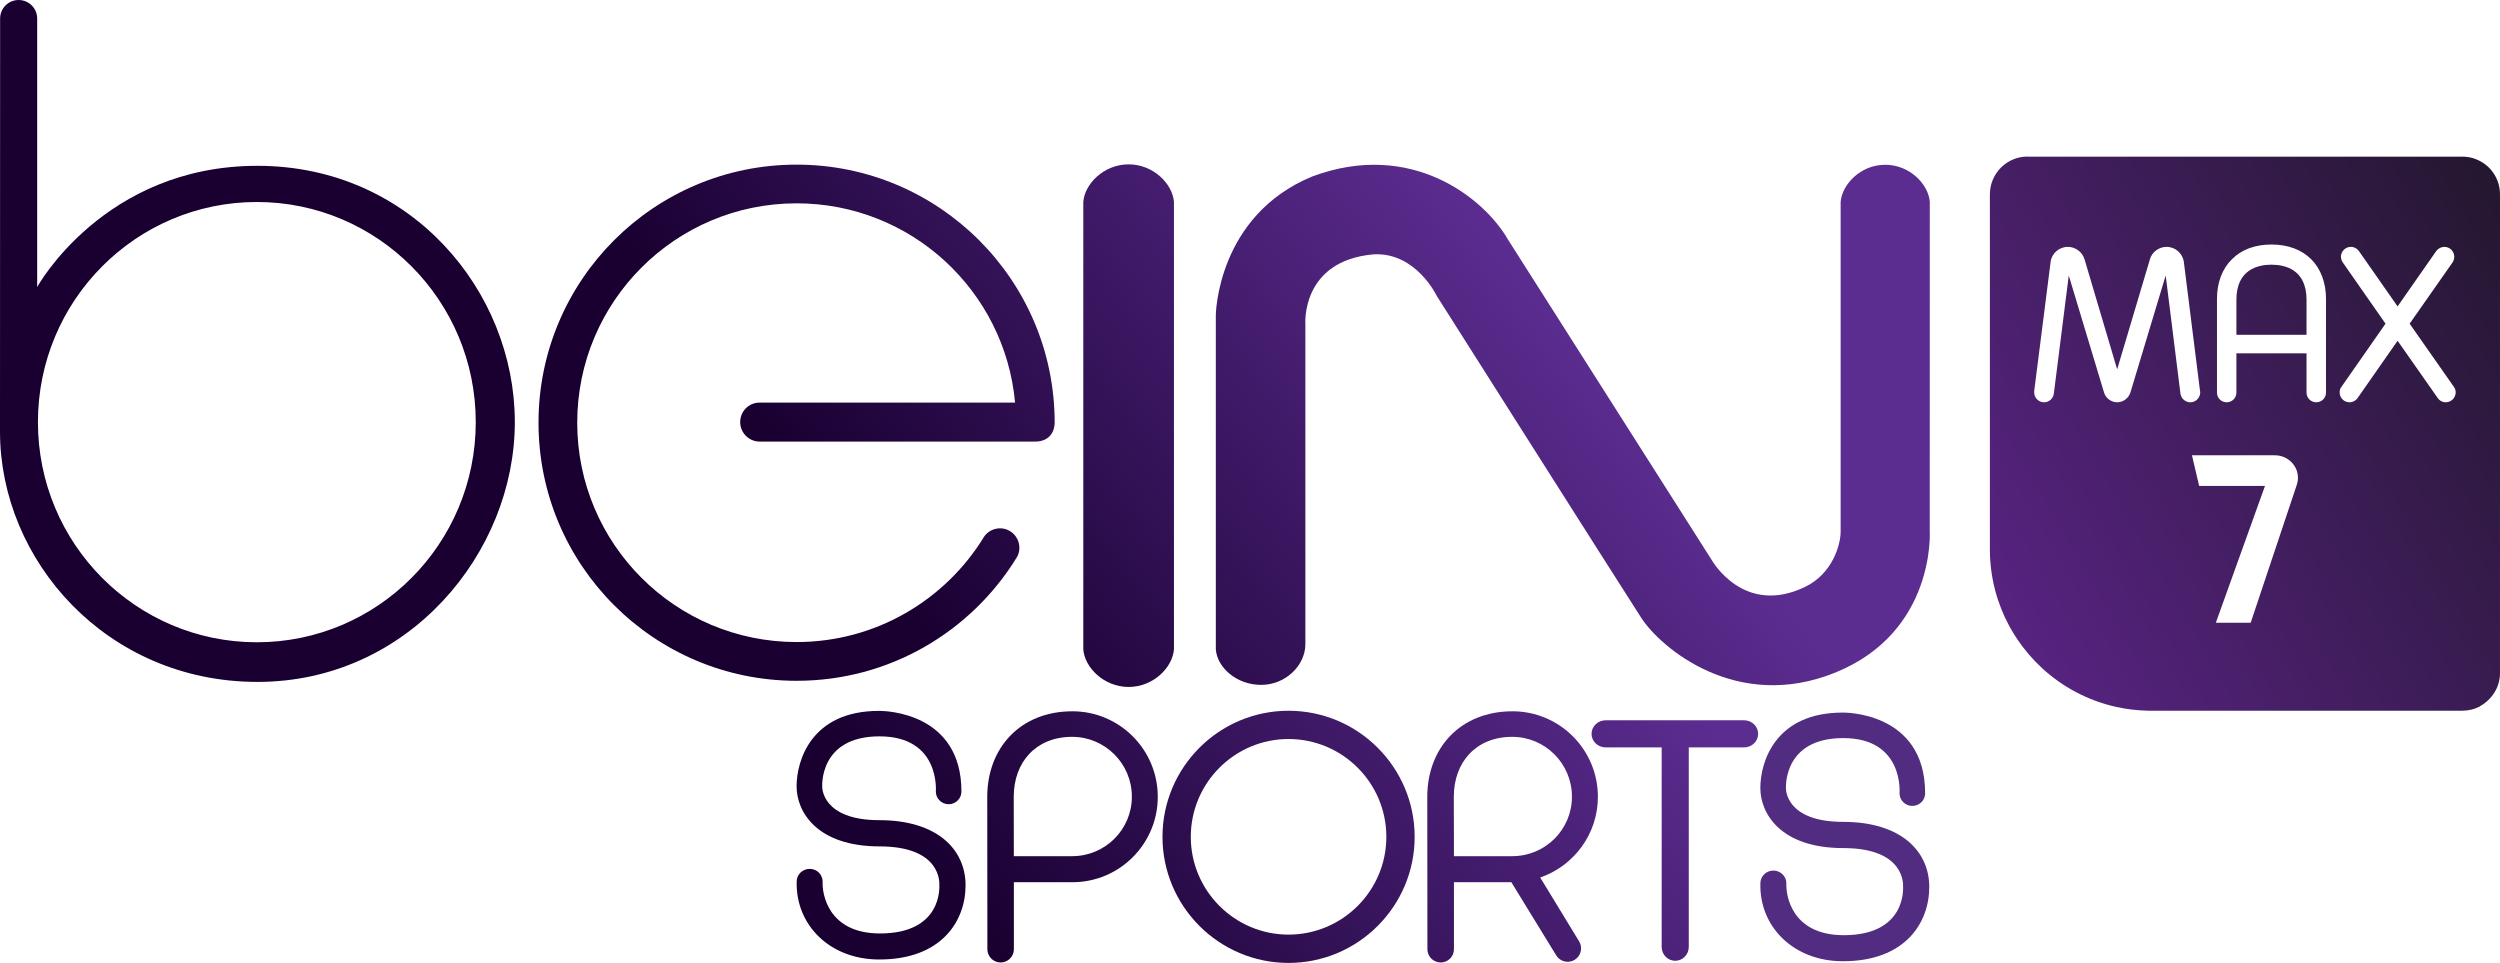
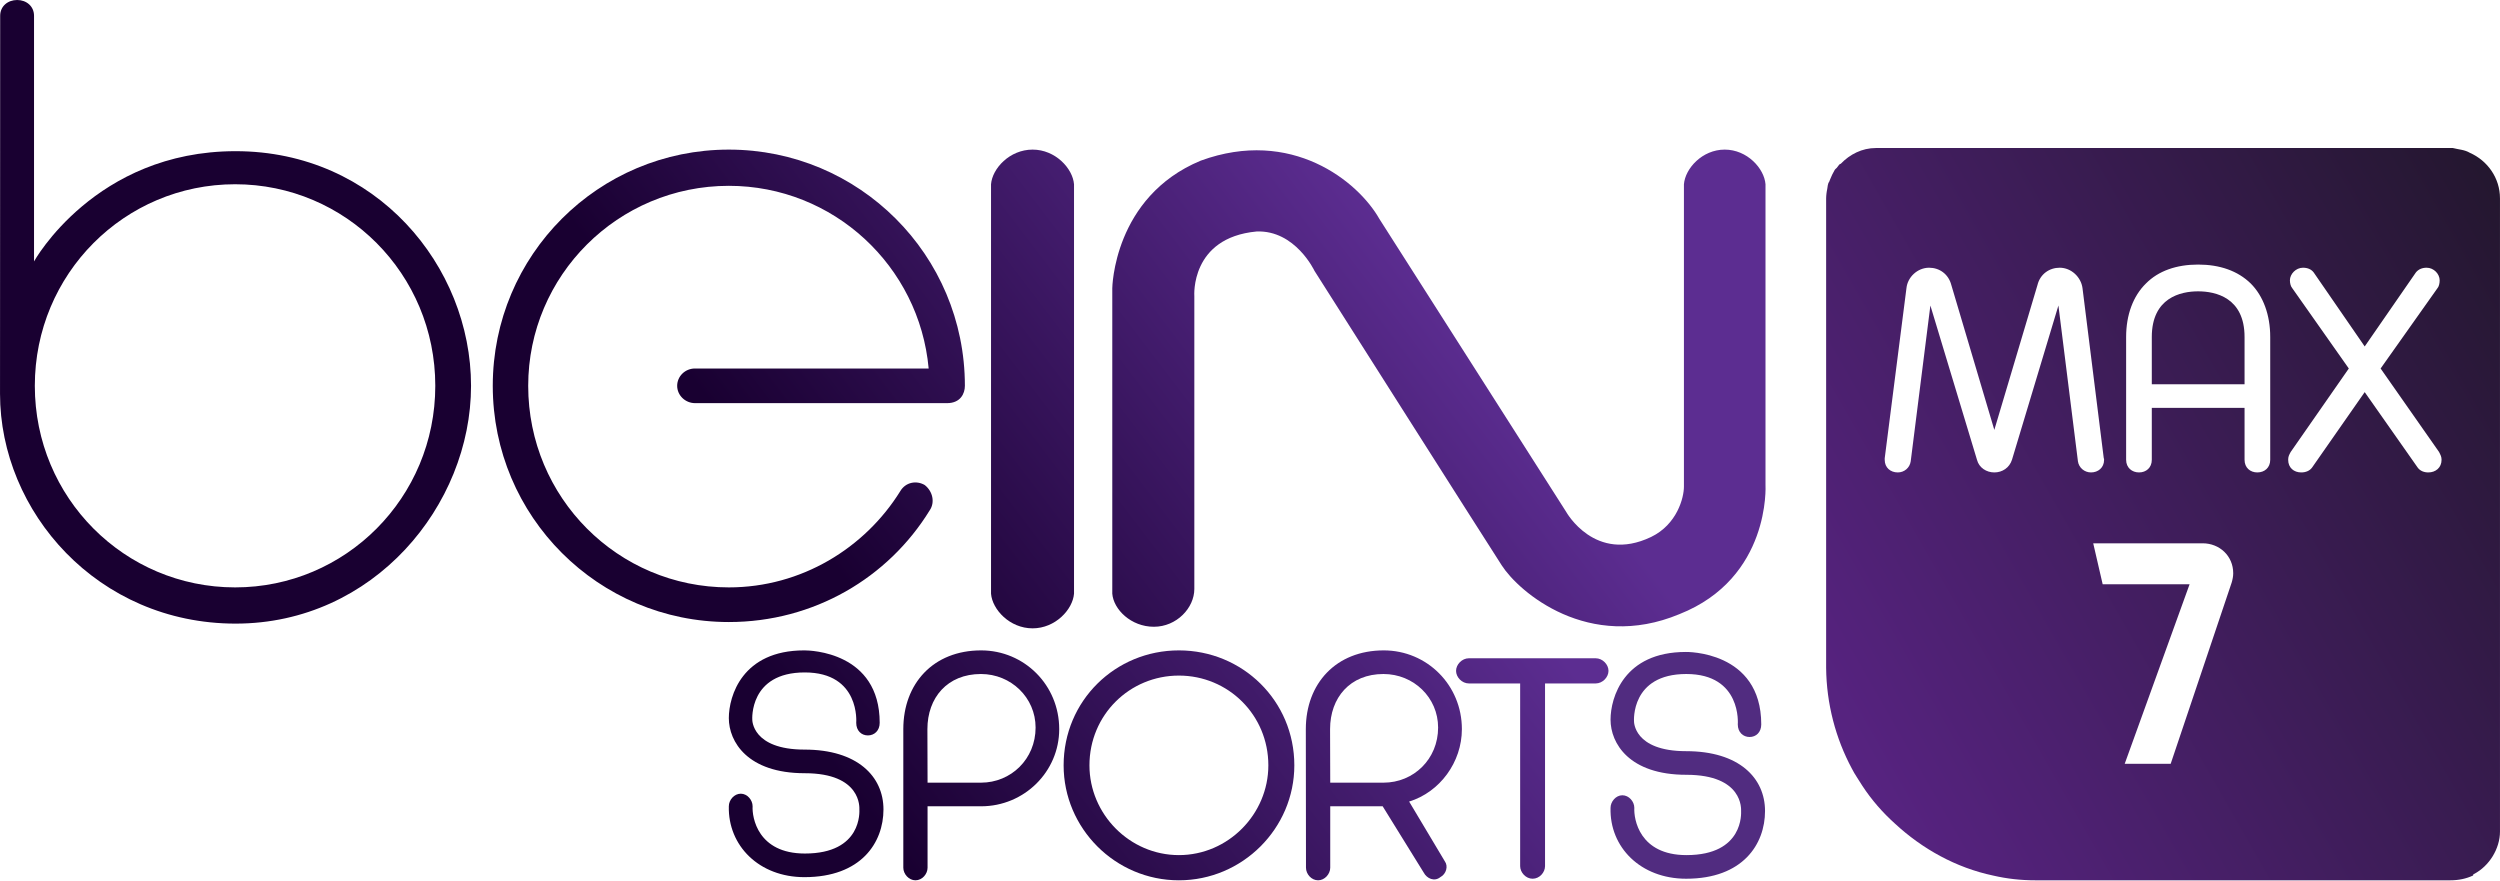
- <svg xmlns="http://www.w3.org/2000/svg" height="231.1" width="600" version="1.1" viewBox="0 0 562.522 216.653">
+ <svg xmlns="http://www.w3.org/2000/svg" height="211.42" width="600" version="1.1" viewBox="0 0 158.75 55.939">
  <defs>
-     <linearGradient id="a" gradientUnits="userSpaceOnUse" gradientTransform="matrix(127 -97.29 97.29 127 255.13 255.91)" x1="0" x2="1" y1="0" y2="0">
+     <linearGradient id="a" gradientUnits="userSpaceOnUse" gradientTransform="matrix(64.265 -37.105 37.105 64.265 267.3 1417)" x1="0" x2="1" y1="0" y2="0">
+       <stop stop-color="#572381" offset="0" />
+       <stop stop-color="#111211" offset="1" />
+     </linearGradient>
+     <linearGradient id="b" gradientUnits="userSpaceOnUse" gradientTransform="matrix(32.789 -25.119 25.119 32.789 178.12 1372)" x1="0" x2="1" y1="0" y2="0">
      <stop stop-color="#190031" offset="0" />
      <stop stop-color="#190031" offset=".006" />
      <stop stop-color="#5c2d91" offset="1" />
    </linearGradient>
-     <linearGradient id="b" gradientUnits="userSpaceOnUse" gradientTransform="matrix(127 -97.29 97.29 127 201.25 185.56)" x1="0" x2="1" y1="0" y2="0">
+     <linearGradient id="c" gradientUnits="userSpaceOnUse" gradientTransform="matrix(32.789 -25.119 25.119 32.789 193.7 1392.4)" x1="0" x2="1" y1="0" y2="0">
      <stop stop-color="#190031" offset="0" />
      <stop stop-color="#190031" offset=".006" />
      <stop stop-color="#5c2d91" offset="1" />
    </linearGradient>
-     <linearGradient id="c" gradientUnits="userSpaceOnUse" gradientTransform="matrix(127 -97.289 97.289 127 265.03 268.81)" x1="0" x2="1" y1="0" y2="0">
+     <linearGradient id="d" gradientUnits="userSpaceOnUse" gradientTransform="matrix(32.789 -25.119 25.119 32.789 200.92 1401.8)" x1="0" x2="1" y1="0" y2="0">
      <stop stop-color="#190031" offset="0" />
      <stop stop-color="#190031" offset=".006" />
      <stop stop-color="#5c2d91" offset="1" />
    </linearGradient>
-     <linearGradient id="d" gradientUnits="userSpaceOnUse" gradientTransform="matrix(127 -97.29 97.29 127 235.37 230.09)" x1="0" x2="1" y1="0" y2="0">
+     <linearGradient id="e" gradientUnits="userSpaceOnUse" gradientTransform="matrix(32.789 -25.119 25.119 32.789 210.46 1414.2)" x1="0" x2="1" y1="0" y2="0">
      <stop stop-color="#190031" offset="0" />
      <stop stop-color="#190031" offset=".006" />
      <stop stop-color="#5c2d91" offset="1" />
    </linearGradient>
-     <linearGradient id="e" gradientUnits="userSpaceOnUse" gradientTransform="matrix(127 -97.29 97.29 127 213.27 201.25)" x1="0" x2="1" y1="0" y2="0">
+     <linearGradient id="f" gradientUnits="userSpaceOnUse" gradientTransform="matrix(32.789 -25.119 25.119 32.789 203.99 1418.6)" x1="0" x2="1" y1="0" y2="0">
      <stop stop-color="#190031" offset="0" />
      <stop stop-color="#190031" offset=".006" />
      <stop stop-color="#5c2d91" offset="1" />
    </linearGradient>
-     <linearGradient id="f" gradientUnits="userSpaceOnUse" gradientTransform="matrix(127 -97.29 97.29 127 238.35 184.25)" x1="0" x2="1" y1="0" y2="0">
+     <linearGradient id="g" gradientUnits="userSpaceOnUse" gradientTransform="matrix(32.789 -25.119 25.119 32.789 209.69 1426.1)" x1="0" x2="1" y1="0" y2="0">
      <stop stop-color="#190031" offset="0" />
      <stop stop-color="#190031" offset=".006" />
      <stop stop-color="#5c2d91" offset="1" />
    </linearGradient>
-     <linearGradient id="g" gradientUnits="userSpaceOnUse" gradientTransform="matrix(127 -97.291 97.291 127 201.4 136.02)" x1="0" x2="1" y1="0" y2="0">
+     <linearGradient id="h" gradientUnits="userSpaceOnUse" gradientTransform="matrix(32.789 -25.118 25.118 32.789 217.35 1436.1)" x1="0" x2="1" y1="0" y2="0">
      <stop stop-color="#190031" offset="0" />
      <stop stop-color="#190031" offset=".006" />
      <stop stop-color="#5c2d91" offset="1" />
    </linearGradient>
-     <linearGradient id="h" gradientUnits="userSpaceOnUse" gradientTransform="matrix(127 -97.29 97.29 127 173.45 99.537)" x1="0" x2="1" y1="0" y2="0">
+     <linearGradient id="i" gradientUnits="userSpaceOnUse" gradientTransform="matrix(32.789 -25.119 25.119 32.789 200.88 1414.6)" x1="0" x2="1" y1="0" y2="0">
      <stop stop-color="#190031" offset="0" />
      <stop stop-color="#190031" offset=".006" />
      <stop stop-color="#5c2d91" offset="1" />
    </linearGradient>
-     <linearGradient id="i" gradientUnits="userSpaceOnUse" gradientTransform="matrix(127 -97.29 97.29 127 113.08 20.716)" x1="0" x2="1" y1="0" y2="0">
+     <linearGradient id="j" gradientUnits="userSpaceOnUse" gradientTransform="matrix(32.789 -25.119 25.119 32.789 214.79 1432.7)" x1="0" x2="1" y1="0" y2="0">
      <stop stop-color="#190031" offset="0" />
      <stop stop-color="#190031" offset=".006" />
      <stop stop-color="#5c2d91" offset="1" />
    </linearGradient>
-     <linearGradient id="j" gradientUnits="userSpaceOnUse" gradientTransform="matrix(172.39 -99.533 99.533 172.39 454.22 144.95)" x1="0" x2="1" y1="0" y2="0">
-       <stop stop-color="#572381" offset="0" />
-       <stop stop-color="#111211" offset="1" />
-     </linearGradient>
  </defs>
-   <path d="m456.19 35.225c-2.33 0-4.44 0.953-5.97 2.49-0.19 0.193-0.38 0.393-0.55 0.603s-0.33 0.429-0.48 0.655c-0.16 0.226-0.3 0.458-0.43 0.698-0.13 0.241-0.25 0.49-0.35 0.743-0.11 0.254-0.2 0.512-0.29 0.777-0.08 0.265-0.15 0.537-0.21 0.813-0.05 0.275-0.1 0.554-0.12 0.839-0.03 0.284-0.05 0.572-0.05 0.864v80.103c0.04 6.17 1.62 11.97 4.36 17.04 0.55 1.02 1.15 2 1.79 2.96 1.6 2.38 3.47 4.56 5.57 6.5 4.63 4.27 10.36 7.34 16.72 8.75 2.31 0.51 4.71 0.8 7.16 0.85h70.72c1.4 0 2.69-0.33 3.85-0.92 0.04-0.03 0.06-0.04 0.12-0.06-0.02 0-0.02-0.02 0.05-0.07 2.58-1.45 4.44-4.2 4.44-7.4v-107.75c0-3.503-2.12-6.521-5.17-7.796-0.89-0.392-1.85-0.615-2.87-0.667h-98.22c-0.02 0-0.05-0.022-0.07-0.022zm54.91 19.791c3.69 0 6.76 1.134 8.95 3.32 2.14 2.145 3.32 5.26 3.32 8.903v21.089c0 1.214-0.97 2.184-2.19 2.184-1.21 0-2.19-0.97-2.19-2.184v-8.826h-15.78v8.826c0 1.214-0.97 2.184-2.19 2.184-1.21 0-2.18-0.97-2.18-2.184v-21.089c0-3.643 1.17-6.758 3.36-8.903 2.14-2.186 5.22-3.32 8.9-3.32zm-45.82 0.525c1.74 0 3.28 1.175 3.77 2.835l7.33 24.729 7.36-24.729c0.45-1.66 2.02-2.835 3.76-2.835 1.99 0 3.65 1.498 3.89 3.441l3.64 29.022c0.04 0.081 0.04 0.202 0.04 0.283 0 1.215-1.01 2.225-2.22 2.225-1.14 0-2.07-0.85-2.23-1.943l-3.32-26.591-7.93 26.309c-0.41 1.296-1.62 2.225-2.99 2.225-1.34 0-2.6-0.929-2.96-2.225l-7.93-26.309-3.36 26.591c-0.16 1.093-1.06 1.943-2.19 1.943-1.25 0-2.23-1.01-2.23-2.225v-0.283l3.69-29.022c0.2-1.943 1.9-3.441 3.88-3.441zm63.67 0c0.77 0 1.42 0.364 1.82 0.931l8.71 12.468 8.7-12.468c0.44-0.567 1.09-0.931 1.82-0.931 1.25 0 2.23 1.013 2.23 2.227 0 0.445-0.13 0.89-0.37 1.254l-9.67 13.803 9.95 14.206c0.25 0.324 0.41 0.771 0.41 1.256 0 1.215-1.01 2.225-2.23 2.225-0.77 0-1.41-0.363-1.82-0.97l-9.02-12.871-8.99 12.871c-0.4 0.607-1.09 0.97-1.82 0.97-1.26 0-2.23-1.01-2.23-2.225 0-0.485 0.13-0.932 0.41-1.256l9.91-14.206-9.63-13.803c-0.24-0.364-0.4-0.809-0.4-1.254 0-1.214 1.01-2.227 2.22-2.227zm-17.85 4.009c-2.95 0-7.89 1.013-7.89 7.894v7.89h15.78v-7.89c0-6.881-4.93-7.894-7.89-7.894zm-17.89 42.89h18.65c2.88 0 5.2 2.27 5.2 5.08 0 0.55-0.09 1.07-0.26 1.56l-10.38 31.04h-7.84l11.06-30.78h-14.81z" stroke-width="1.09" fill="url(#j)" />
-   <g stroke-width="1.023">
-     <path d="m0.025 4.16s-0.025 63.902-0.025 92.942c0 29.028 23.999 56.328 57.936 56.328 33.945 0 57.904-29.04 57.904-58.467 0-29.428-23.366-57.66-57.926-57.66s-49.55 27.27-49.55 27.27l0-60.413c0-2.303-1.865-4.165-4.172-4.165-2.302 0-4.168 1.862-4.168 4.165m8.511 90.813c0-27.351 22.05-49.526 49.263-49.526 27.196 0 49.252 22.175 49.252 49.526 0 27.367-22.056 49.537-49.252 49.537-27.213 0-49.263-22.17-49.263-49.537" fill="url(#i)" />
-     <path d="m121.17 95.107c0 32.073 26 58.073 58.07 58.073 20.89 0 39.19-11.03 49.42-27.57 1.33-1.98 0.74-4.68-1.25-6.01-1.98-1.33-4.69-0.78-6.01 1.2-8.68 14.19-24.31 23.66-42.16 23.66-27.27 0-49.36-22.09-49.36-49.353 0-27.259 22.09-49.362 49.36-49.362 25.75 0 46.88 19.698 49.16 44.839h-57.5c-2.42 0-4.35 1.965-4.35 4.379 0 2.426 1.97 4.39 4.39 4.39h61.98c3.26 0 4.39-2.302 4.39-4.246 0-32.069-26-58.07-58.07-58.07s-58.07 26.001-58.07 58.07" fill="url(#h)" />
-     <path d="m253.95 36.975h0.02zc-5.63 0.011-9.9 4.441-10.2 8.442v100.7c0.3 4.01 4.57 8.44 10.2 8.45 5.63-0.01 9.89-4.44 10.2-8.45v-100.7c-0.31-4.004-4.57-8.434-10.2-8.445m-0.02 0h0.02zm0.02 117.6h0.02-0.02m-0.02 0h0.02-0.02" fill="url(#g)" />
-     <path d="m424.18 37.068h0.02zc-5.54 0-9.72 4.43-10.02 8.37v74.192c0 2.72-1.69 9.42-8.1 12.47-13.78 6.56-20.87-6.04-20.87-6.04l-45.93-72.241c-5.31-9.22-21.68-22.41-43.95-14.132-21.47 8.82-21.74 31.159-21.74 31.159v75.274c0.31 4.01 4.58 7.97 10.21 7.98 5.62-0.01 9.94-4.51 9.94-9.15v-72.048s-1.03-14.212 15.31-15.676c9.55-0.562 14.25 9.343 14.25 9.343s41.8 65.931 46.05 72.491c4.23 6.55 21.39 21.32 43.68 12.25 22.54-9.17 21.2-31.75 21.2-31.75l0.01-74.163c-0.31-3.94-4.5-8.329-10.04-8.329m-0.02 0h0.02zm-140.38 117.03h0.02zm-0.03 0h0.03z" fill="url(#f)" />
-     <path d="m222.14 179.29 0.03 34.3c0 1.64 1.34 2.97 2.97 2.97 1.65 0 2.99-1.33 2.99-2.97v-15.09h13.17c10.61 0 19.21-8.61 19.21-19.22 0-10.62-8.6-19.24-19.21-19.24-11.75 0-19.16 8.28-19.16 19.25m5.96-0.02c0-7.69 4.91-13.48 13.14-13.48 7.42 0 13.44 6.03 13.44 13.46s-6.02 13.39-13.44 13.39h-13.12z" fill="url(#e)" />
-     <path d="m261.57 188.29c0 15.64 12.73 28.37 28.36 28.37 15.65 0 28.38-12.73 28.38-28.37s-12.73-28.37-28.38-28.37c-15.63 0-28.36 12.73-28.36 28.37m6.37 0c0-12.14 9.87-22.01 21.99-22.01 12.14 0 22.01 9.87 22.01 22.01 0 12.13-9.87 22-22.01 22-12.12 0-21.99-9.87-21.99-22" fill="url(#d)" />
-     <path d="m361.3 162.06c-1.76 0-3.19 1.37-3.19 3.06 0 1.68 1.43 3.05 3.19 3.05h12.59v44.88c0 1.73 1.36 3.13 3.05 3.13 1.68 0 3.05-1.4 3.05-3.13v-44.88h12.43c1.76 0 3.18-1.37 3.18-3.05 0-1.69-1.42-3.06-3.18-3.06z" fill="url(#c)" />
-     <path d="m197.77 159.95c-15.24 0-18.53 11.2-18.53 16.98 0 5.76 4.62 13.51 18.66 13.51 14.05 0 13.46 8.35 13.46 8.68s0.76 10.95-13.42 10.91c-11.61-0.03-12.99-8.92-12.84-11.66 0-1.61-1.31-2.87-2.91-2.87-1.62 0-2.93 1.26-2.93 2.87-0.25 9.72 7.42 17.52 18.57 17.52 13.99 0 19.43-8.61 19.43-16.7 0-8.08-6.4-14.65-19.39-14.65s-12.86-7.45-12.86-7.45-0.83-11.41 12.89-11.41c13.73 0 12.67 12.41 12.67 12.41 0 1.59 1.3 2.86 2.89 2.86 1.58 0 2.87-1.27 2.87-2.86 0-17.78-17.08-18.14-18.47-18.14h-0.09" fill="url(#b)" />
-     <path d="m321.15 179.29 0.03 34.3c0 1.64 1.35 2.97 2.99 2.97 1.65 0 2.98-1.33 2.98-2.97v-15.09h12.92l10.05 16.39c0.82 1.44 2.67 1.95 4.12 1.12 1.45-0.84 1.95-2.68 1.12-4.13l-8.8-14.44c7.54-2.6 12.98-9.74 12.98-18.16 0-10.62-8.6-19.24-19.21-19.24-11.75 0-19.18 8.28-19.18 19.25m5.97-0.02c0-7.69 4.92-13.48 13.14-13.48 7.43 0 13.44 6.03 13.44 13.46s-6.01 13.39-13.44 13.39h-13.11z" fill="url(#a)" />
-     <path d="m427.41 178.47s1.05-12.4-12.66-12.4c-13.72 0-12.89 11.4-12.89 11.4s-0.15 7.45 12.85 7.45c12.99 0 19.39 6.57 19.39 14.65s-5.43 16.71-19.42 16.71c-11.17 0-18.84-7.81-18.58-17.53 0-1.6 1.32-2.87 2.92-2.87 1.61 0 2.93 1.27 2.93 2.87-0.15 2.74 1.22 11.63 12.83 11.67 14.18 0.03 13.43-10.58 13.43-10.92 0-0.33 0.59-8.68-13.46-8.68-14.06 0-18.66-7.74-18.66-13.52 0-5.77 3.28-16.97 18.52-16.97 0 0 18.56-0.39 18.56 18.14 0 1.6-1.28 2.86-2.88 2.86-1.58 0-2.88-1.26-2.88-2.86" fill="#512c80" />
+   <g transform="translate(-148.92 -1366.7)">
+     <g stroke-width=".264">
+       <path d="m148.93 1367.7s-0.01 16.5-0.01 24 6.2 14.6 14.96 14.6 14.95-7.5 14.95-15.1-6.03-14.9-14.95-14.9c-8.93 0-12.8 7-12.8 7v-15.6c0-0.6-0.48-1-1.07-1-0.6 0-1.08 0.4-1.08 1m2.2 23.5c0-7.1 5.69-12.8 12.72-12.8 7.02 0 12.71 5.7 12.71 12.8s-5.69 12.8-12.71 12.8c-7.03 0-12.72-5.7-12.72-12.8" fill="url(#b)" />
+       <path d="m180.21 1391.2c0 8.3 6.71 15 14.99 15 5.39 0 10.12-2.8 12.76-7.1 0.34-0.5 0.19-1.2-0.32-1.6-0.51-0.3-1.21-0.2-1.56 0.4-2.24 3.6-6.27 6.1-10.88 6.1-7.04 0-12.74-5.7-12.74-12.8 0-7 5.7-12.7 12.74-12.7 6.65 0 12.1 5.1 12.69 11.6h-14.84c-0.63 0-1.13 0.5-1.13 1.1s0.51 1.1 1.14 1.1h16c0.84 0 1.13-0.6 1.13-1.1 0-8.3-6.71-15-14.99-15s-14.99 6.7-14.99 15" fill="url(#c)" />
+       <path d="m214.49 1376.2zc-1.46 0-2.56 1.2-2.64 2.2v26c0.08 1 1.18 2.2 2.64 2.2 1.45 0 2.55-1.2 2.63-2.2v-26c-0.08-1-1.18-2.2-2.63-2.2m-0.01 0h0.01zm0.01 30.4m-0.01 0h0.01-0.01" fill="url(#d)" />
+       <path d="m258.44 1376.2zc-1.43 0-2.51 1.2-2.59 2.2v19.2c0 0.7-0.43 2.4-2.09 3.2-3.56 1.7-5.39-1.6-5.39-1.6l-11.86-18.6c-1.36-2.4-5.59-5.8-11.34-3.7-5.55 2.3-5.62 8.1-5.62 8.1v19.4c0.08 1 1.19 2.1 2.64 2.1s2.57-1.2 2.57-2.4v-18.6s-0.27-3.7 3.95-4.1c2.46-0.1 3.68 2.5 3.68 2.5s10.79 17 11.89 18.7c1.09 1.7 5.52 5.5 11.28 3.1 5.81-2.3 5.47-8.2 5.47-8.2v-19.1c-0.08-1-1.16-2.2-2.59-2.2m-0.01 0h0.01zm-36.24 30.3h0.01zm-0.01 0h0.01z" fill="url(#e)" />
+       <path d="m206.28 1413v8.8c0 0.4 0.35 0.8 0.77 0.8 0.43 0 0.77-0.4 0.77-0.8v-3.9h3.4c2.74 0 4.96-2.2 4.96-4.9 0-2.8-2.22-5-4.96-5-3.03 0-4.94 2.1-4.94 5m1.53 0c0-2 1.27-3.5 3.4-3.5 1.91 0 3.47 1.5 3.47 3.4 0 2-1.56 3.5-3.47 3.5h-3.39z" fill="url(#f)" />
+       <path d="m216.46 1415.3c0 4 3.28 7.3 7.32 7.3s7.33-3.3 7.33-7.3c0-4.1-3.29-7.3-7.33-7.3s-7.32 3.2-7.32 7.3m1.64 0c0-3.2 2.55-5.7 5.68-5.7s5.68 2.5 5.68 5.7c0 3.1-2.55 5.7-5.68 5.7s-5.68-2.6-5.68-5.7" fill="url(#g)" />
+       <path d="m242.2 1408.5c-0.45 0-0.82 0.4-0.82 0.8s0.37 0.8 0.82 0.8h3.25v11.6c0 0.4 0.36 0.8 0.79 0.8 0.44 0 0.79-0.4 0.79-0.8v-11.6h3.21c0.45 0 0.82-0.4 0.82-0.8s-0.37-0.8-0.82-0.8z" fill="url(#h)" />
+       <path d="m199.98 1408c-3.93 0-4.78 2.9-4.78 4.3 0 1.5 1.19 3.5 4.82 3.5 3.62 0 3.47 2.2 3.47 2.3s0.2 2.8-3.46 2.8c-3 0-3.36-2.3-3.32-3 0-0.4-0.34-0.8-0.75-0.8-0.42 0-0.76 0.4-0.76 0.8-0.06 2.5 1.92 4.5 4.8 4.5 3.61 0 5.02-2.2 5.02-4.3s-1.66-3.8-5.01-3.8-3.32-1.9-3.32-1.9-0.21-3 3.33-3 3.27 3.2 3.27 3.2c0 0.5 0.33 0.8 0.74 0.8s0.75-0.3 0.75-0.8c0-4.5-4.41-4.6-4.77-4.6h-0.03" fill="url(#i)" />
+       <path d="m231.84 1413 0.01 8.8c0 0.4 0.34 0.8 0.77 0.8 0.42 0 0.77-0.4 0.77-0.8v-3.9h3.33l2.6 4.2c0.21 0.4 0.69 0.6 1.06 0.3 0.38-0.2 0.51-0.7 0.29-1l-2.27-3.8c1.95-0.6 3.35-2.5 3.35-4.6 0-2.8-2.22-5-4.96-5-3.03 0-4.95 2.1-4.95 5m1.54 0c0-2 1.27-3.5 3.39-3.5 1.92 0 3.47 1.5 3.47 3.4 0 2-1.55 3.5-3.47 3.5h-3.38z" fill="url(#j)" />
+       <path d="m259.27 1412.7s0.27-3.2-3.27-3.2-3.32 3-3.32 3-0.04 1.9 3.31 1.9c3.36 0 5.01 1.7 5.01 3.8s-1.4 4.3-5.01 4.3c-2.89 0-4.87-2-4.8-4.5 0-0.4 0.34-0.8 0.75-0.8 0.42 0 0.76 0.4 0.76 0.8-0.04 0.7 0.31 3 3.31 3 3.66 0 3.47-2.7 3.47-2.8s0.15-2.3-3.48-2.3-4.81-2-4.81-3.5c0-1.4 0.84-4.3 4.78-4.3 0 0 4.79-0.1 4.79 4.6 0 0.5-0.33 0.8-0.74 0.8s-0.75-0.3-0.75-0.8" fill="#512c80" />
+     </g>
+     <path d="m268.03 1376.1c-0.86 0-1.65 0.4-2.22 1-0.07 0-0.14 0.1-0.21 0.2-0.06 0.1-0.12 0.1-0.18 0.2-0.05 0.1-0.11 0.2-0.16 0.3-0.04 0.1-0.09 0.2-0.13 0.3s-0.07 0.2-0.1 0.2c-0.03 0.1-0.06 0.2-0.08 0.4-0.02 0.1-0.04 0.2-0.05 0.3s-0.02 0.2-0.02 0.3v29.8c0.02 2.3 0.61 4.5 1.63 6.4 0.2 0.4 0.43 0.7 0.67 1.1 0.59 0.9 1.29 1.7 2.07 2.4 1.73 1.6 3.87 2.8 6.24 3.3 0.86 0.2 1.75 0.3 2.67 0.3h26.36c0.52 0 1-0.1 1.43-0.3 0.02 0 0.03-0.1 0.05-0.1h0.02c0.96-0.5 1.65-1.6 1.65-2.7v-40.2c0-1.3-0.79-2.4-1.92-2.9-0.34-0.2-0.69-0.2-1.07-0.3h-36.62-0.03zm20.47 7.4c1.38 0 2.52 0.4 3.34 1.2 0.8 0.8 1.24 2 1.24 3.4v7.8c0 0.5-0.36 0.8-0.82 0.8-0.45 0-0.81-0.3-0.81-0.8v-3.3h-5.89v3.3c0 0.5-0.36 0.8-0.81 0.8s-0.82-0.3-0.82-0.8v-7.8c0-1.4 0.44-2.6 1.26-3.4 0.79-0.8 1.94-1.2 3.31-1.2zm-17.08 0.2c0.65 0 1.23 0.4 1.41 1.1l2.73 9.2 2.74-9.2c0.17-0.7 0.76-1.1 1.41-1.1 0.74 0 1.36 0.6 1.45 1.3l1.35 10.8c0.02 0 0.02 0.1 0.02 0.1 0 0.5-0.38 0.8-0.83 0.8-0.42 0-0.77-0.3-0.83-0.7l-1.24-9.9-2.95 9.8c-0.16 0.5-0.61 0.8-1.12 0.8-0.5 0-0.97-0.3-1.1-0.8l-2.96-9.8-1.25 9.9c-0.06 0.4-0.4 0.7-0.82 0.7-0.46 0-0.83-0.3-0.83-0.8v-0.1l1.38-10.8c0.07-0.7 0.7-1.3 1.44-1.3zm23.74 0c0.29 0 0.53 0.1 0.68 0.3l3.24 4.7 3.25-4.7c0.16-0.2 0.4-0.3 0.68-0.3 0.46 0 0.83 0.4 0.83 0.8 0 0.2-0.05 0.4-0.14 0.5l-3.61 5.1 3.71 5.3c0.1 0.2 0.16 0.3 0.16 0.5 0 0.5-0.38 0.8-0.84 0.8-0.28 0-0.52-0.1-0.67-0.3l-3.37-4.8-3.35 4.8c-0.15 0.2-0.4 0.3-0.68 0.3-0.47 0-0.83-0.3-0.83-0.8 0-0.2 0.05-0.3 0.16-0.5l3.69-5.3-3.59-5.1c-0.09-0.1-0.15-0.3-0.15-0.5 0-0.4 0.38-0.8 0.83-0.8zm-6.66 1.5c-1.1 0-2.94 0.4-2.94 2.9v3h5.89v-3c0-2.5-1.84-2.9-2.95-2.9zm-6.66 16h6.95c1.07 0 1.94 0.8 1.94 1.9 0 0.2-0.04 0.4-0.1 0.6l-3.87 11.5h-2.92l4.12-11.4h-5.52z" stroke-width=".406" fill="url(#a)" />
  </g>
</svg>
